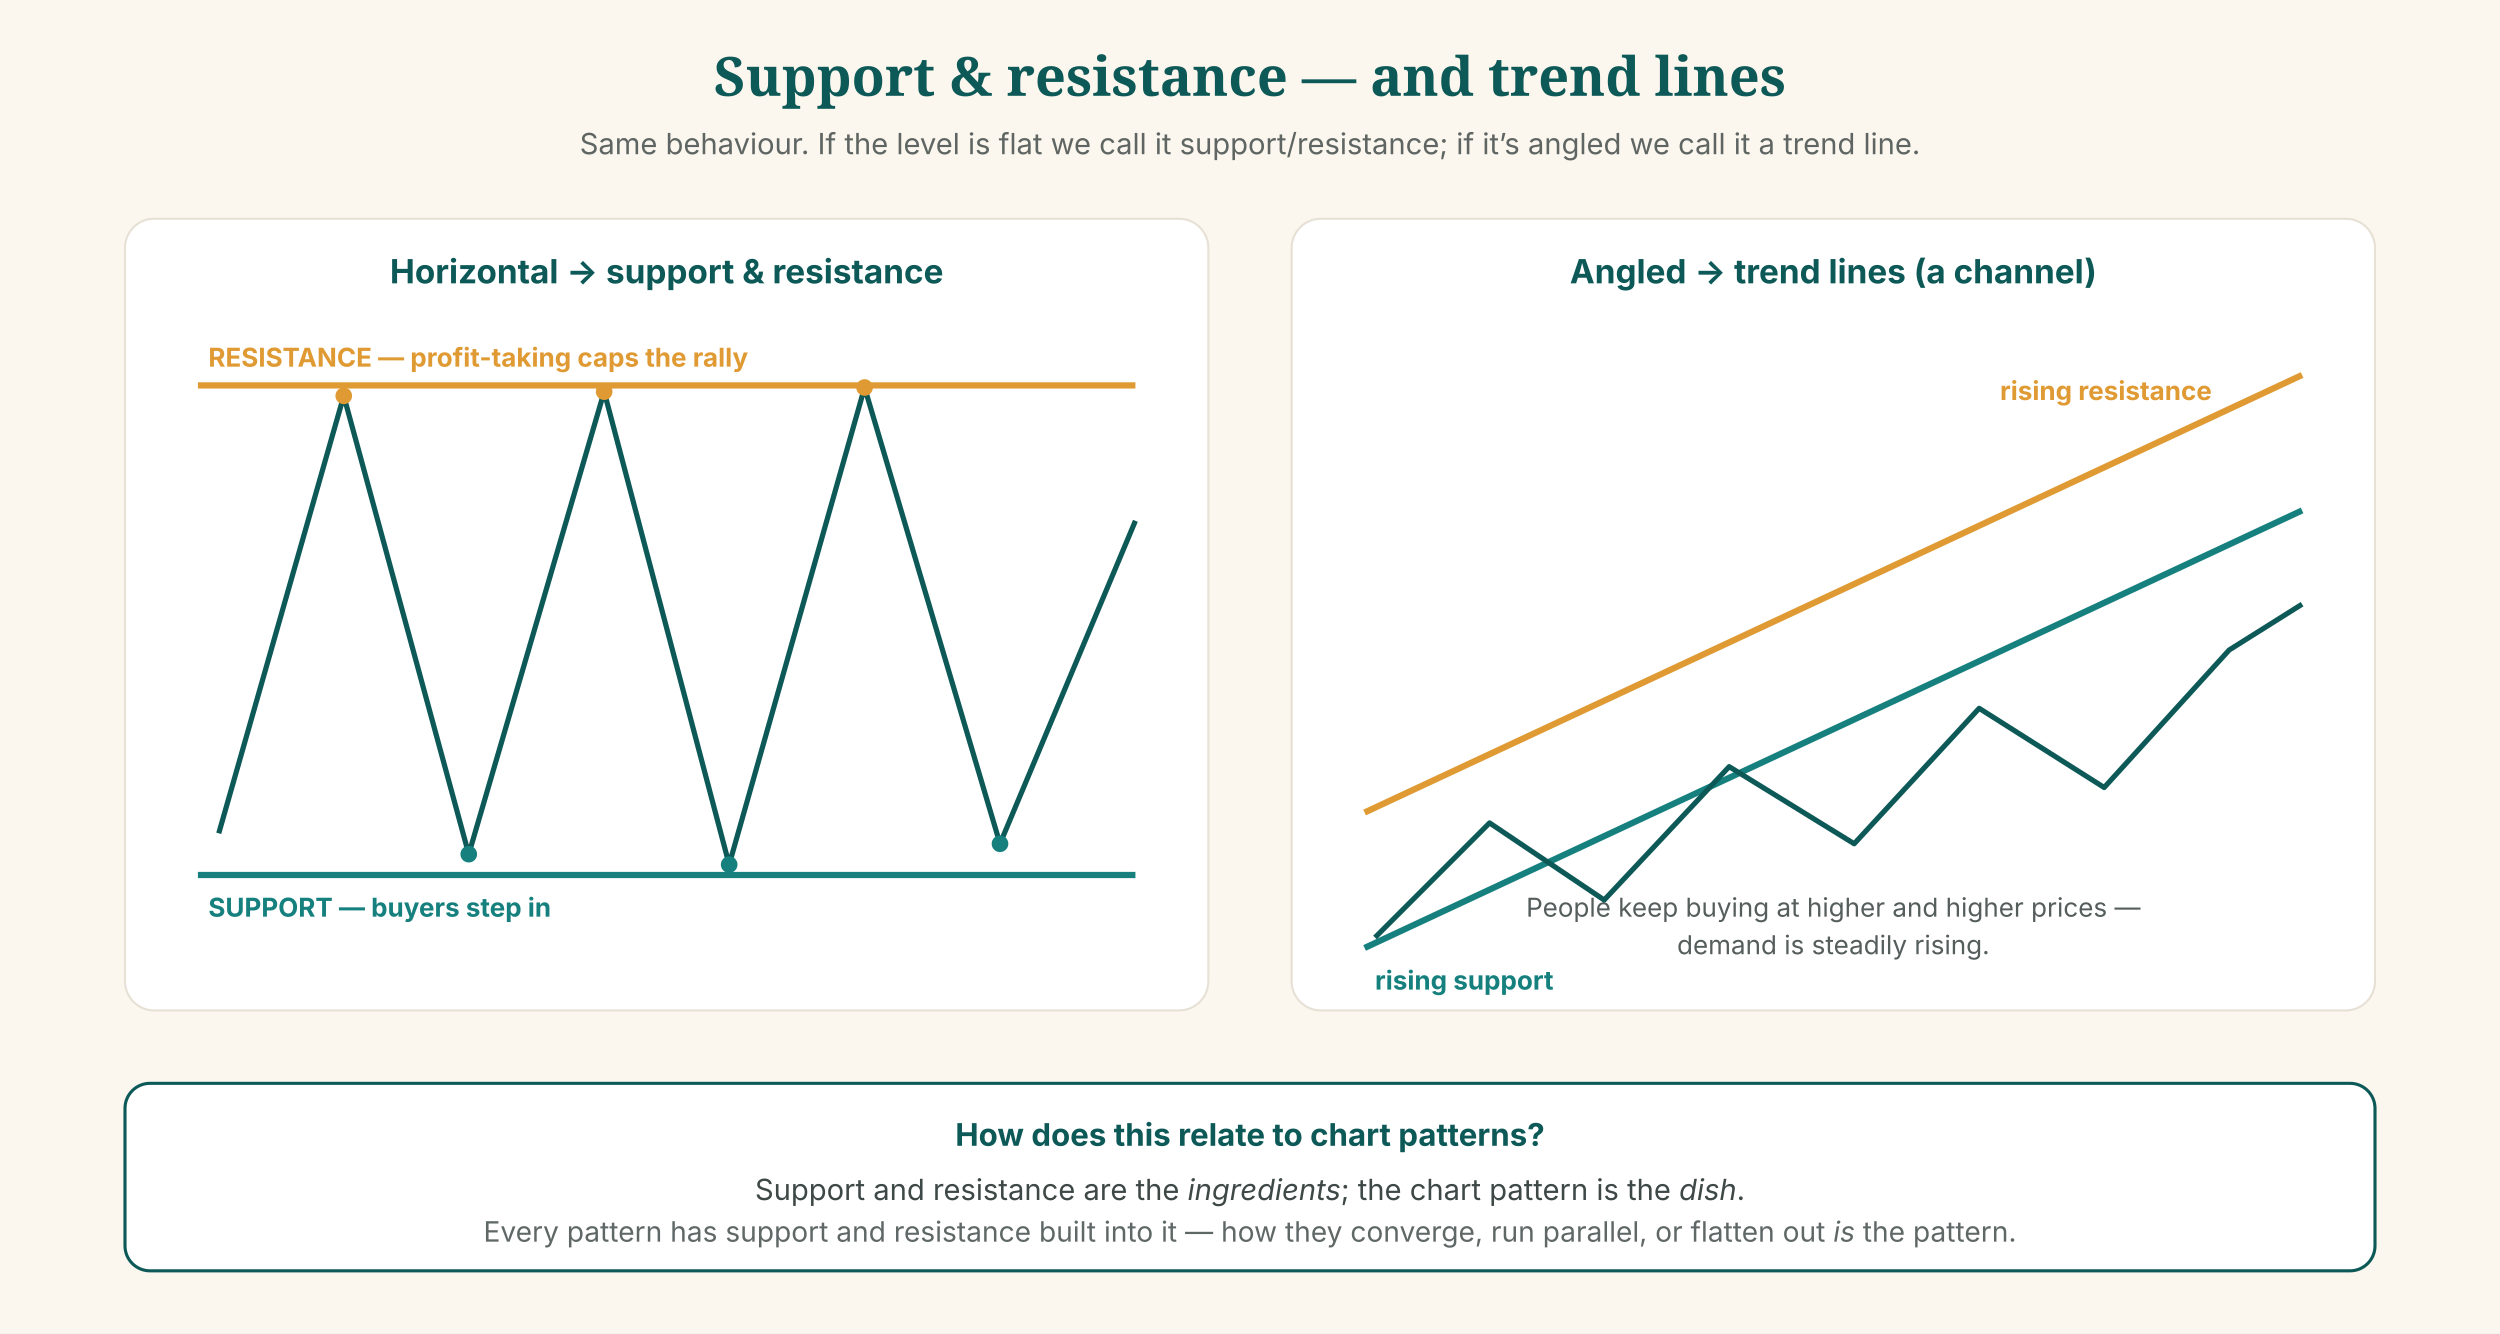
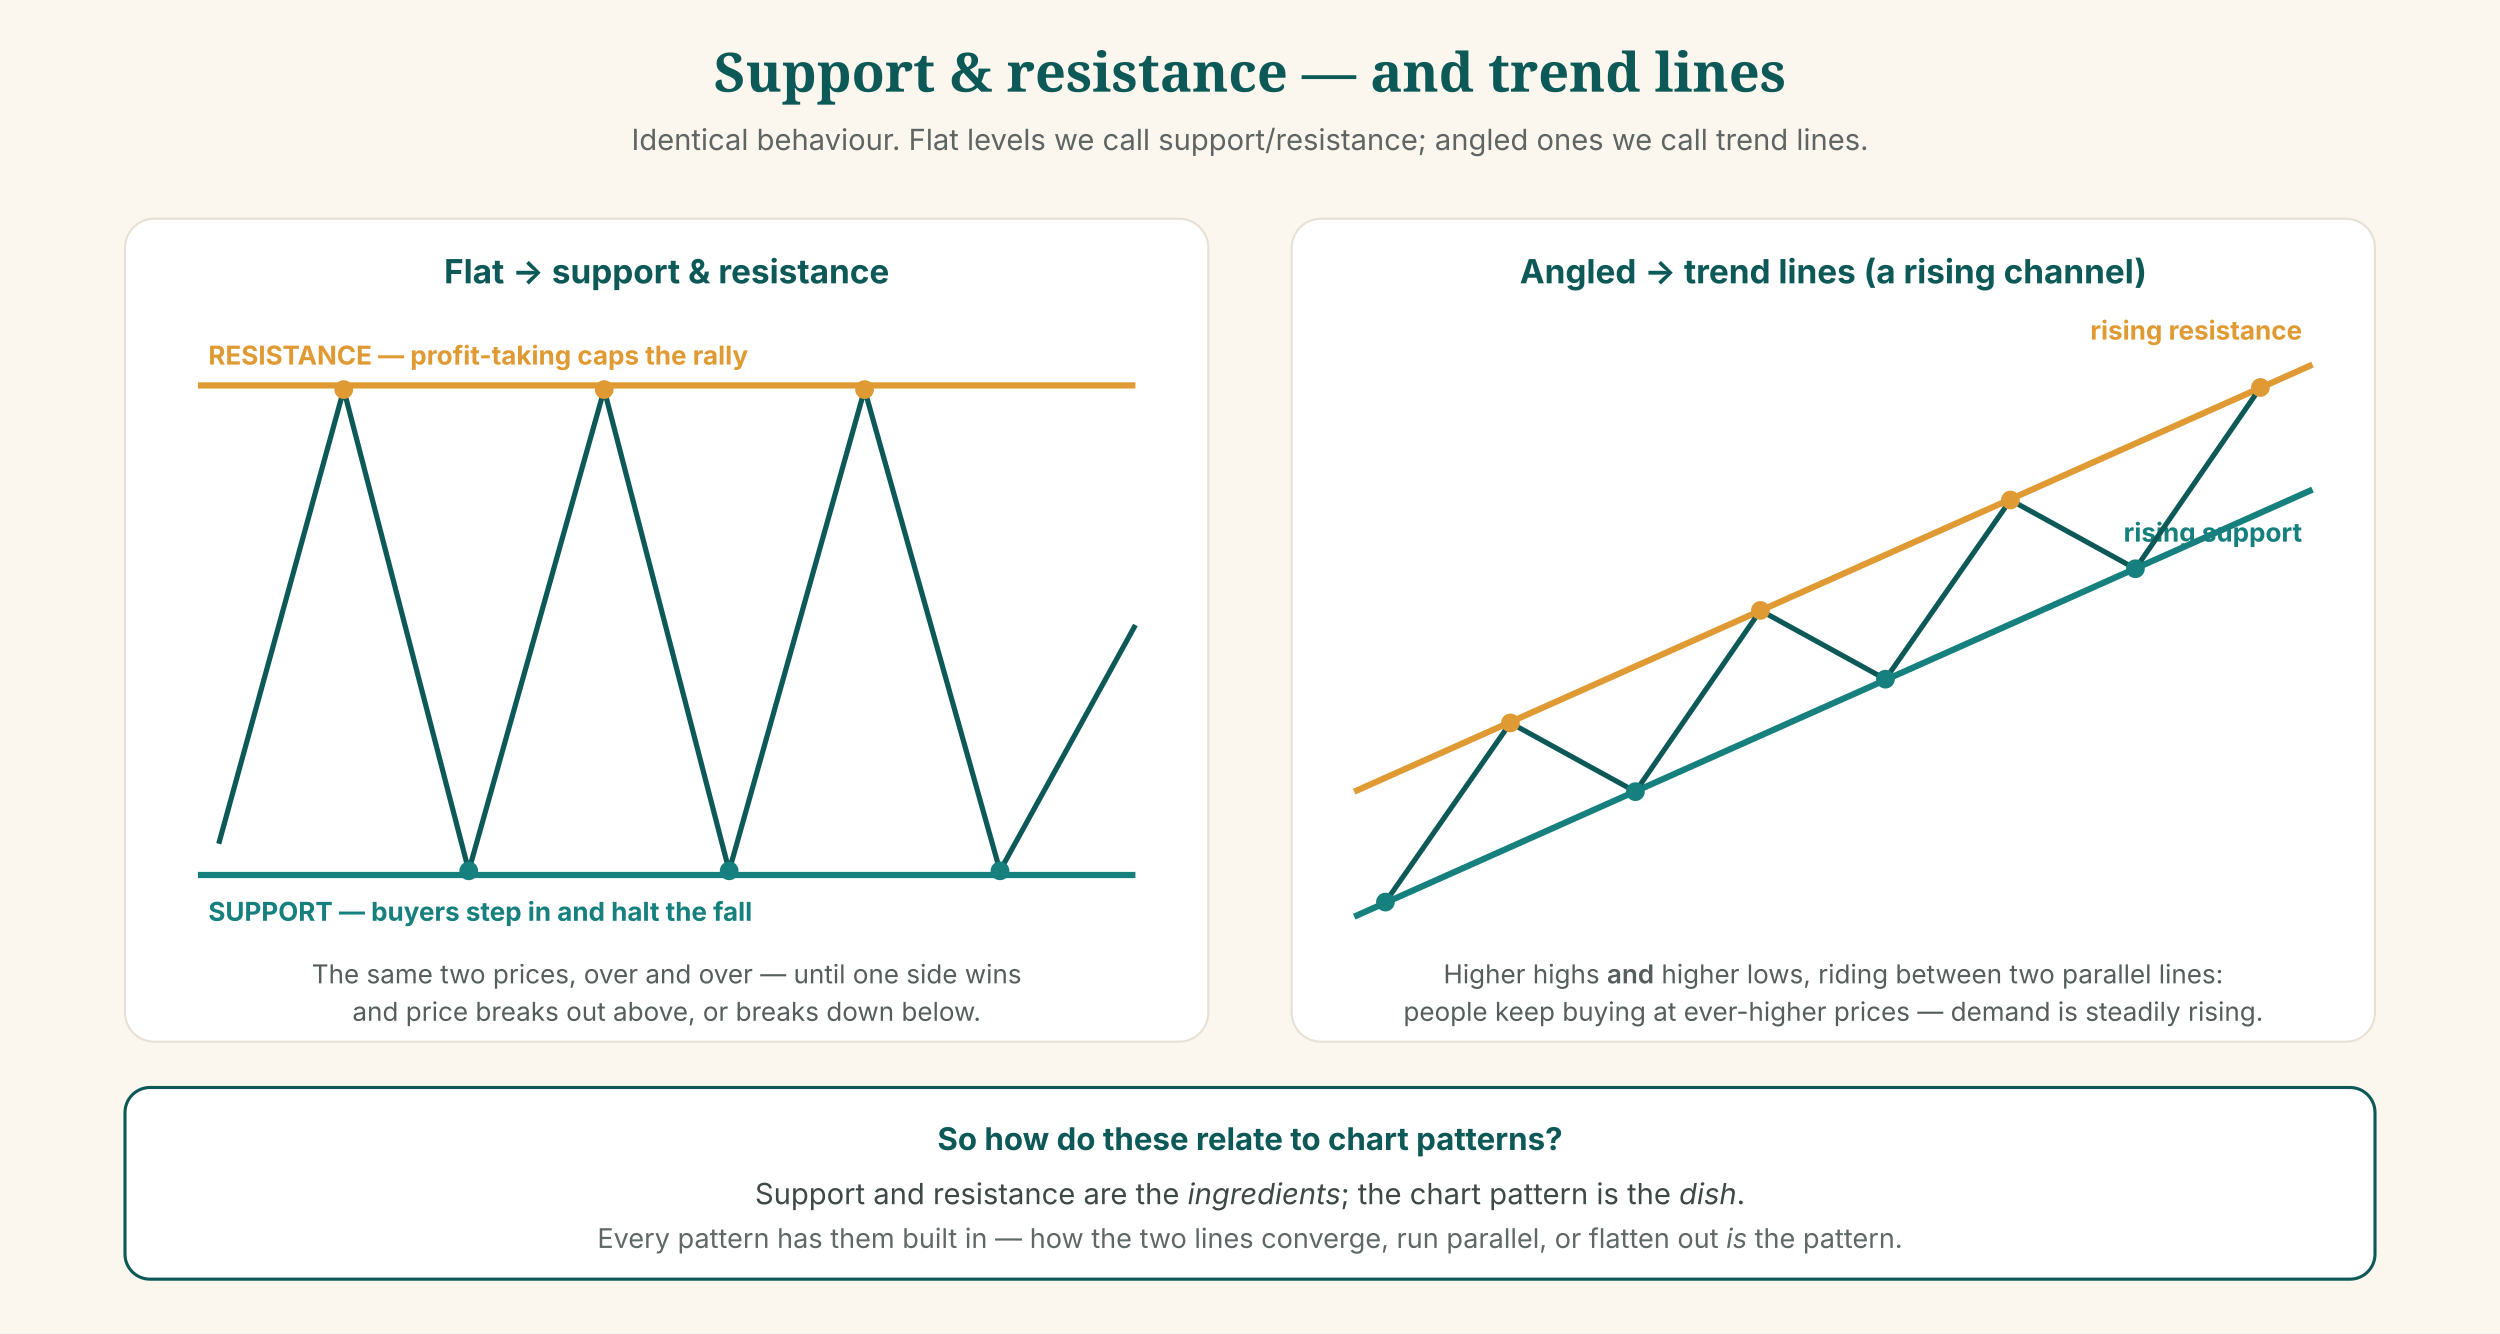
<svg xmlns="http://www.w3.org/2000/svg" viewBox="0 0 1200 640" role="img" aria-labelledby="title">
  <rect width="1200" height="640" fill="#FBF6EE" />
-   <text x="600" y="46" text-anchor="middle" font-family="Fraunces, serif" font-size="26" font-weight="600" fill="#0D5957">Support &amp; resistance — and trend lines</text>
-   <text x="600" y="74" text-anchor="middle" font-family="Inter, sans-serif" font-size="14" fill="#1C2826" opacity="0.7">Same behaviour. If the level is flat we call it support/resistance; if it’s angled we call it a trend line.</text>
+   <text x="600" y="44" text-anchor="middle" font-family="Fraunces, serif" font-size="26" font-weight="600" fill="#0D5957">Support &amp; resistance — and trend lines</text>
+   <text x="600" y="72" text-anchor="middle" font-family="Inter, sans-serif" font-size="14" fill="#1C2826" opacity="0.7">Identical behaviour. Flat levels we call support/resistance; angled ones we call trend lines.</text>
  <g>
-     <rect x="60" y="105" width="520" height="380" rx="14" fill="#FFFFFF" stroke="#E6E0D5" />
-     <text x="320" y="136" text-anchor="middle" font-family="Inter, sans-serif" font-size="16" font-weight="700" fill="#0D5957">Horizontal → support &amp; resistance</text>
+     <rect x="60" y="105" width="520" height="395" rx="14" fill="#FFFFFF" stroke="#E6E0D5" />
+     <text x="320" y="136" text-anchor="middle" font-family="Inter, sans-serif" font-size="16" font-weight="700" fill="#0D5957">Flat → support &amp; resistance</text>
    <line x1="95" y1="185" x2="545" y2="185" stroke="#E09A33" stroke-width="3" />
-     <text x="100" y="176" font-family="Inter, sans-serif" font-size="12.5" font-weight="700" fill="#E09A33">RESISTANCE — profit-taking caps the rally</text>
+     <text x="100" y="175" font-family="Inter, sans-serif" font-size="12.5" font-weight="700" fill="#E09A33">RESISTANCE — profit-taking caps the rally</text>
    <line x1="95" y1="420" x2="545" y2="420" stroke="#15807D" stroke-width="3" />
-     <text x="100" y="440" font-family="Inter, sans-serif" font-size="12.5" font-weight="700" fill="#15807D">SUPPORT — buyers step in</text>
-     <polyline points="105,400 165,190 225,410 290,188 350,415 415,186 480,405 545,250" fill="none" stroke="#0D5957" stroke-width="2.5" stroke-linejoin="round" />
+     <text x="100" y="442" font-family="Inter, sans-serif" font-size="12.5" font-weight="700" fill="#15807D">SUPPORT — buyers step in and halt the fall</text>
+     <polyline points="105,405 165,187 225,418 290,187 350,418 415,187 480,418 545,300" fill="none" stroke="#0D5957" stroke-width="2.5" stroke-linejoin="round" />
    <g fill="#E09A33">
-       <circle cx="165" cy="190" r="4" />
-       <circle cx="290" cy="188" r="4" />
-       <circle cx="415" cy="186" r="4" />
+       <circle cx="165" cy="187" r="4.5" />
+       <circle cx="290" cy="187" r="4.5" />
+       <circle cx="415" cy="187" r="4.5" />
    </g>
    <g fill="#15807D">
-       <circle cx="225" cy="410" r="4" />
-       <circle cx="350" cy="415" r="4" />
-       <circle cx="480" cy="405" r="4" />
+       <circle cx="225" cy="418" r="4.5" />
+       <circle cx="350" cy="418" r="4.5" />
+       <circle cx="480" cy="418" r="4.5" />
    </g>
+     <text x="320" y="472" text-anchor="middle" font-family="Inter, sans-serif" font-size="12.5" fill="#1C2826" opacity="0.75">The same two prices, over and over — until one side wins</text>
+     <text x="320" y="490" text-anchor="middle" font-family="Inter, sans-serif" font-size="12.5" fill="#1C2826" opacity="0.75">and price breaks out above, or breaks down below.</text>
  </g>
  <g>
-     <rect x="620" y="105" width="520" height="380" rx="14" fill="#FFFFFF" stroke="#E6E0D5" />
-     <text x="880" y="136" text-anchor="middle" font-family="Inter, sans-serif" font-size="16" font-weight="700" fill="#0D5957">Angled → trend lines (a channel)</text>
-     <line x1="655" y1="390" x2="1105" y2="180" stroke="#E09A33" stroke-width="3" />
-     <text x="960" y="192" font-family="Inter, sans-serif" font-size="12.5" font-weight="700" fill="#E09A33">rising resistance</text>
-     <line x1="655" y1="455" x2="1105" y2="245" stroke="#15807D" stroke-width="3" />
-     <text x="660" y="475" font-family="Inter, sans-serif" font-size="12.5" font-weight="700" fill="#15807D">rising support</text>
-     <polyline points="660,450 715,395 770,432 830,368 890,405 950,340 1010,378 1070,312 1105,290" fill="none" stroke="#0D5957" stroke-width="2.5" stroke-linejoin="round" />
-     <text x="880" y="440" text-anchor="middle" font-family="Inter, sans-serif" font-size="12.5" fill="#1C2826" opacity="0.75">People keep buying at higher and higher prices —</text>
-     <text x="880" y="458" text-anchor="middle" font-family="Inter, sans-serif" font-size="12.5" fill="#1C2826" opacity="0.75">demand is steadily rising.</text>
+     <rect x="620" y="105" width="520" height="395" rx="14" fill="#FFFFFF" stroke="#E6E0D5" />
+     <text x="880" y="136" text-anchor="middle" font-family="Inter, sans-serif" font-size="16" font-weight="700" fill="#0D5957">Angled → trend lines (a rising channel)</text>
+     <line x1="650" y1="380" x2="1110" y2="175" stroke="#E09A33" stroke-width="3" />
+     <text x="1105" y="163" text-anchor="end" font-family="Inter, sans-serif" font-size="12.5" font-weight="700" fill="#E09A33">rising resistance</text>
+     <line x1="650" y1="440" x2="1110" y2="235" stroke="#15807D" stroke-width="3" />
+     <text x="1105" y="260" text-anchor="end" font-family="Inter, sans-serif" font-size="12.5" font-weight="700" fill="#15807D">rising support</text>
+     <polyline points="665,433 725,347 785,380 845,293 905,326 965,240 1025,273 1085,186" fill="none" stroke="#0D5957" stroke-width="2.5" stroke-linejoin="round" />
+     <g fill="#E09A33">
+       <circle cx="725" cy="347" r="4.5" />
+       <circle cx="845" cy="293" r="4.5" />
+       <circle cx="965" cy="240" r="4.5" />
+       <circle cx="1085" cy="186" r="4.5" />
+     </g>
+     <g fill="#15807D">
+       <circle cx="665" cy="433" r="4.5" />
+       <circle cx="785" cy="380" r="4.5" />
+       <circle cx="905" cy="326" r="4.5" />
+       <circle cx="1025" cy="273" r="4.5" />
+     </g>
+     <text x="880" y="472" text-anchor="middle" font-family="Inter, sans-serif" font-size="12.5" fill="#1C2826" opacity="0.75">Higher highs <tspan font-weight="600">and</tspan> higher lows, riding between two parallel lines:</text>
+     <text x="880" y="490" text-anchor="middle" font-family="Inter, sans-serif" font-size="12.5" fill="#1C2826" opacity="0.75">people keep buying at ever-higher prices — demand is steadily rising.</text>
  </g>
-   <rect x="60" y="520" width="1080" height="90" rx="12" fill="#FFFFFF" stroke="#0D5957" stroke-width="1.5" />
-   <text x="600" y="550" text-anchor="middle" font-family="Inter, sans-serif" font-size="15" font-weight="700" fill="#0D5957">How does this relate to chart patterns?</text>
-   <text x="600" y="576" text-anchor="middle" font-family="Inter, sans-serif" font-size="14" fill="#1C2826" opacity="0.85">Support and resistance are the <tspan font-style="italic">ingredients</tspan>; the chart pattern is the <tspan font-style="italic">dish</tspan>.</text>
-   <text x="600" y="596" text-anchor="middle" font-family="Inter, sans-serif" font-size="13.5" fill="#1C2826" opacity="0.7">Every pattern has support and resistance built into it — how they converge, run parallel, or flatten out <tspan font-style="italic">is</tspan> the pattern.</text>
+   <rect x="60" y="522" width="1080" height="92" rx="12" fill="#FFFFFF" stroke="#0D5957" stroke-width="1.5" />
+   <text x="600" y="552" text-anchor="middle" font-family="Inter, sans-serif" font-size="15" font-weight="700" fill="#0D5957">So how do these relate to chart patterns?</text>
+   <text x="600" y="578" text-anchor="middle" font-family="Inter, sans-serif" font-size="14" fill="#1C2826" opacity="0.85">Support and resistance are the <tspan font-style="italic">ingredients</tspan>; the chart pattern is the <tspan font-style="italic">dish</tspan>.</text>
+   <text x="600" y="599" text-anchor="middle" font-family="Inter, sans-serif" font-size="13" fill="#1C2826" opacity="0.7">Every pattern has them built in — how the two lines converge, run parallel, or flatten out <tspan font-style="italic">is</tspan> the pattern.</text>
</svg>
